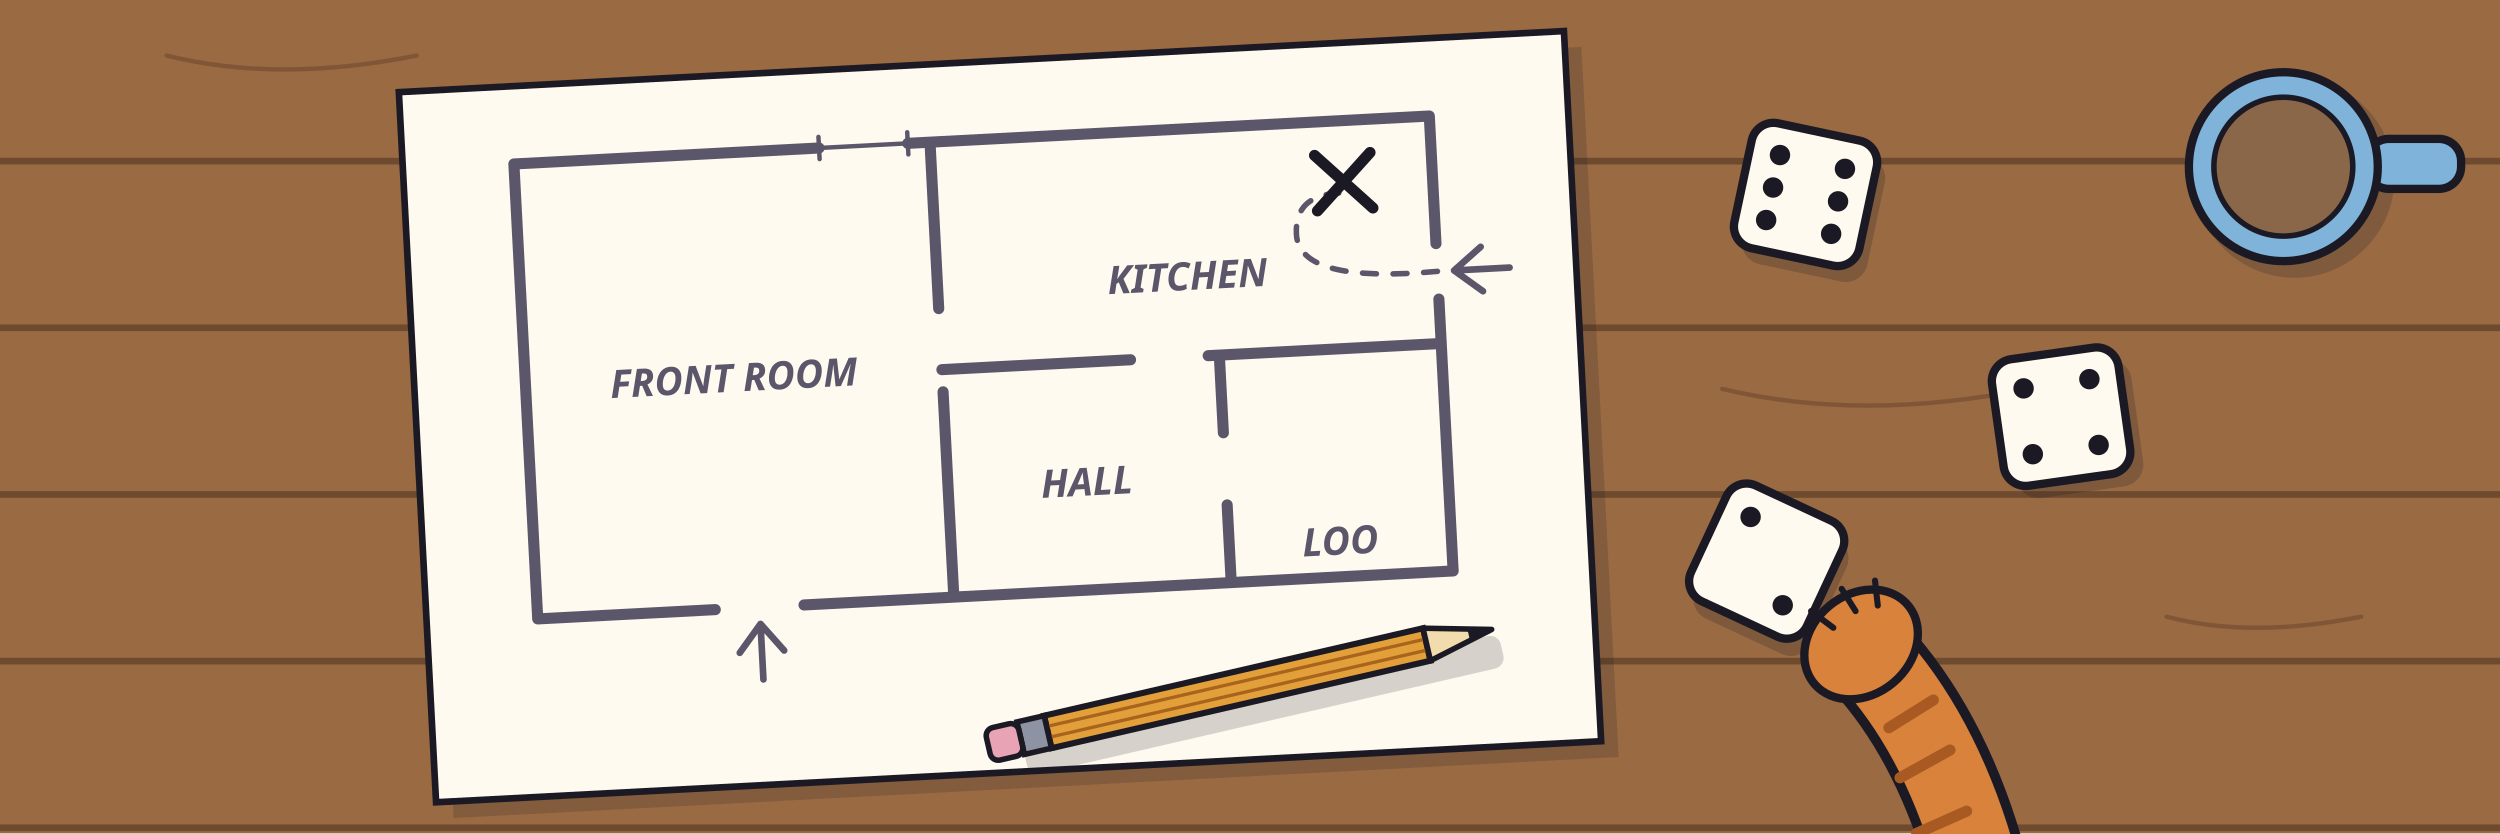
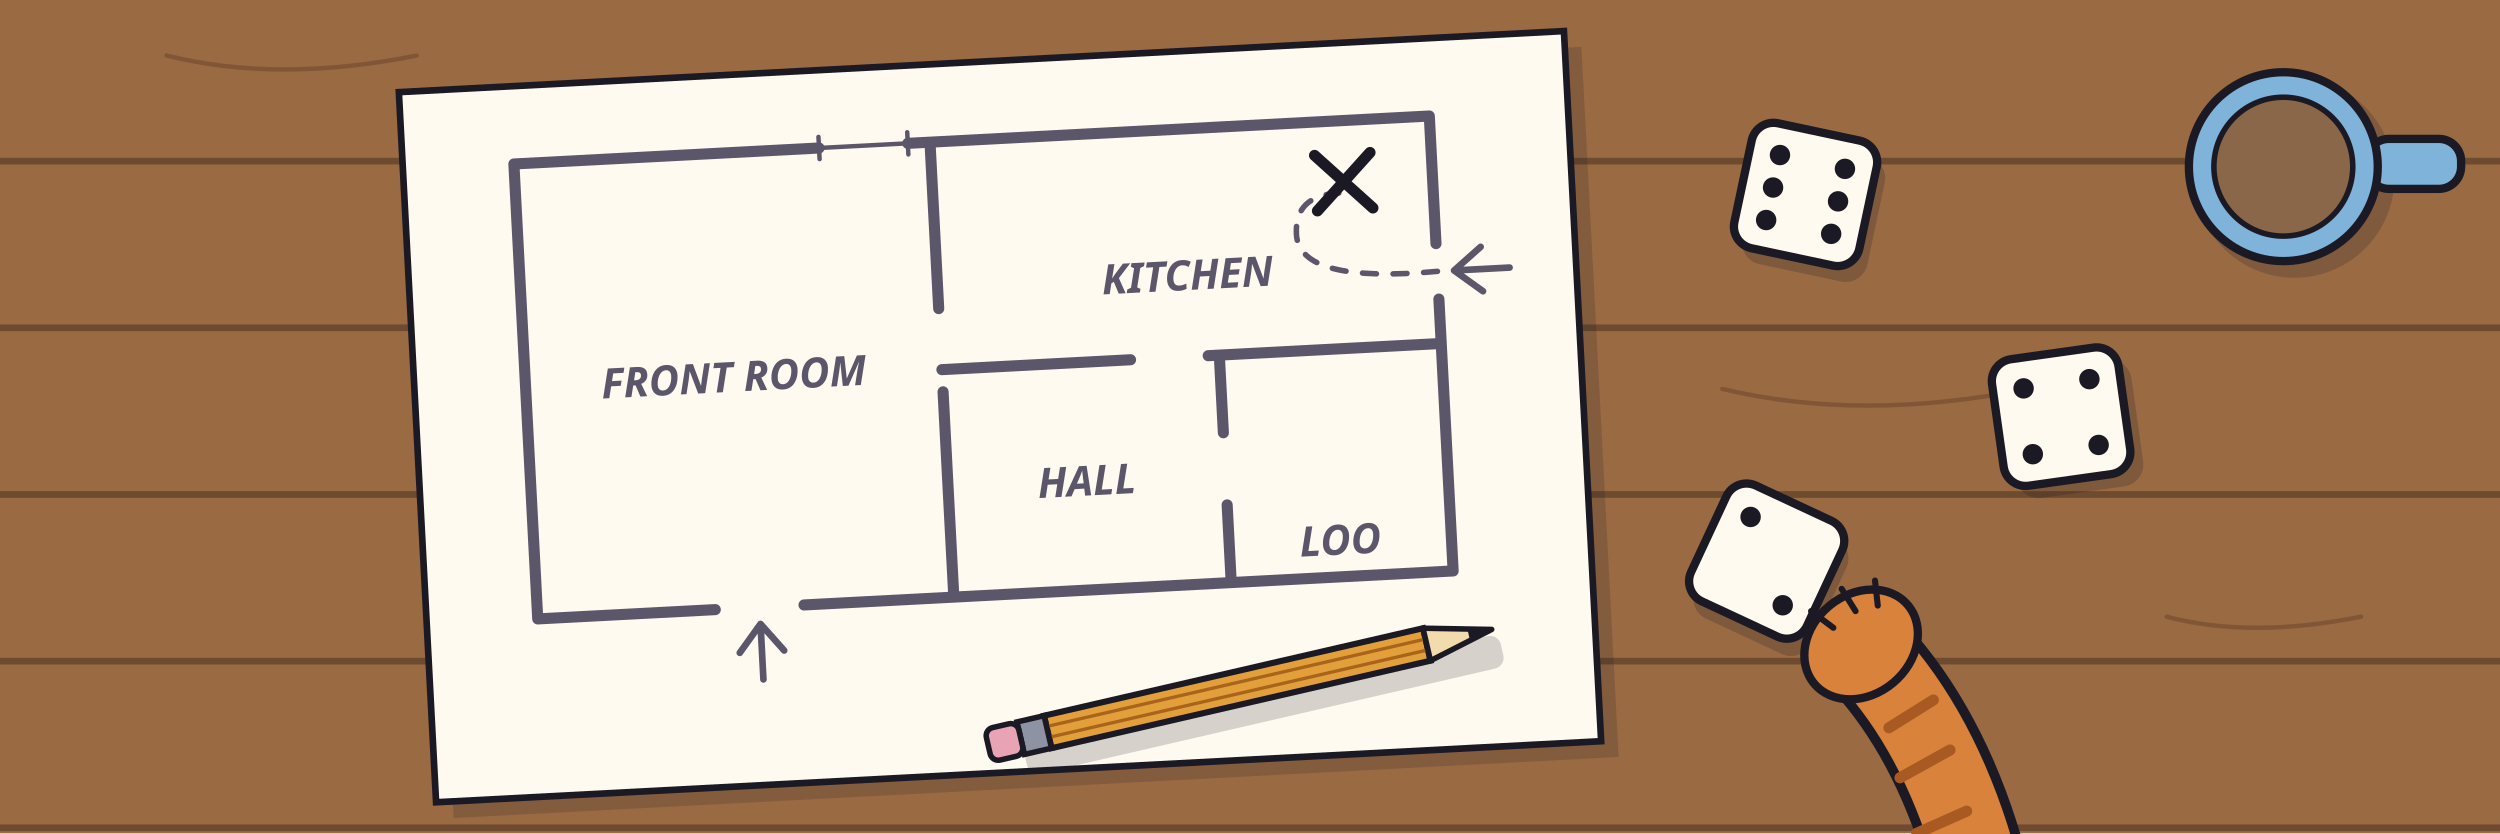
<svg xmlns="http://www.w3.org/2000/svg" viewBox="0 0 900 300" overflow="visible" role="img" aria-label="Making a house, seen from above: a pencil floor plan on a sheet of paper with a pencil lying on it, three dice and a mug of tea on the table, and a ginger paw batting one of the dice">
  <rect x="-170" y="0" width="1240" height="300" fill="#9a6a43" />
  <path d="M-170 58H1070M-170 118H1070M-170 178H1070M-170 238H1070M-170 298H1070" fill="none" stroke="#6e4a2e" stroke-width="2.4" stroke-linecap="round" stroke-linejoin="round" />
  <path d="M60 20q40 10 90 0 M620 140q50 12 110 0 M300 262q60 10 120 -2 M780 222q30 8 70 0" fill="none" stroke="#6e4a2e" stroke-width="1.6" stroke-linecap="round" stroke-linejoin="round" opacity="0.6" />
  <g transform="rotate(-3 360 150)">
    <rect x="156" y="28" width="420" height="256" fill="#1b1a24" opacity="0.18" />
    <rect x="150" y="22" width="420" height="256" fill="#fffaf0" stroke="#1b1a24" stroke-width="2.4" />
    <path d="M190 50H300 M332 50H520V96 M520 116V214H286 M254 214H190V50 M340 50V110 M340 140V214 M340 132H408 M436 132H520 M440 132V160 M440 186V214" fill="none" stroke="#5b566a" stroke-width="4" stroke-linecap="round" stroke-linejoin="round" />
    <path d="M300 46V54 M332 46V54 M300 50H332" fill="none" stroke="#5b566a" stroke-width="1.6" stroke-linecap="round" stroke-linejoin="round" />
    <path d="M270 240V222 M262 230L270 220L278 230" fill="none" stroke="#5b566a" stroke-width="2.4" stroke-linecap="round" stroke-linejoin="round" />
    <path d="M546 106H528 M536 98L526 106L536 114" fill="none" stroke="#5b566a" stroke-width="2.4" stroke-linecap="round" stroke-linejoin="round" />
    <path d="M520 106Q470 108 470 90Q470 76 486 76" fill="none" stroke="#5b566a" stroke-width="2" stroke-linecap="round" stroke-linejoin="round" stroke-dasharray="5 6" />
    <path d="M478 62L498 82M498 62L478 82" fill="none" stroke="#1b1a24" stroke-width="4" stroke-linecap="round" stroke-linejoin="round" />
-     <text x="265" y="136" text-anchor="middle" font-family="sans-serif" font-style="italic" font-weight="700" font-size="14" fill="#5b566a">FRONT ROOM</text>
-     <text x="430" y="108" text-anchor="middle" font-family="sans-serif" font-style="italic" font-weight="700" font-size="14" fill="#5b566a">KITCHEN</text>
-     <text x="390" y="180" text-anchor="middle" font-family="sans-serif" font-style="italic" font-weight="700" font-size="14" fill="#5b566a">HALL</text>
-     <text x="480" y="206" text-anchor="middle" font-family="sans-serif" font-style="italic" font-weight="700" font-size="14" fill="#5b566a">LOO</text>
+     <text x="265" y="136" text-anchor="middle" font-family="Alegreya Sans, sans-serif" font-style="italic" font-weight="700" font-size="15" fill="#5b566a">FRONT ROOM</text>
+     <text x="430" y="108" text-anchor="middle" font-family="Alegreya Sans, sans-serif" font-style="italic" font-weight="700" font-size="15" fill="#5b566a">KITCHEN</text>
+     <text x="390" y="180" text-anchor="middle" font-family="Alegreya Sans, sans-serif" font-style="italic" font-weight="700" font-size="15" fill="#5b566a">HALL</text>
+     <text x="480" y="206" text-anchor="middle" font-family="Alegreya Sans, sans-serif" font-style="italic" font-weight="700" font-size="15" fill="#5b566a">LOO</text>
    <g transform="rotate(-10 452 250)">
      <rect x="360" y="252" width="176" height="12" rx="4" fill="#1b1a24" opacity="0.18" />
      <rect x="370" y="244" width="140" height="12" fill="#e3a03a" stroke="#1b1a24" stroke-width="2.2" />
      <path d="M370 248H510 M370 252H510" fill="none" stroke="#a8641c" stroke-width="1.2" stroke-linecap="round" stroke-linejoin="round" />
      <rect x="360" y="244" width="10" height="12" fill="#8d93a3" stroke="#1b1a24" stroke-width="2" />
      <rect x="348" y="244" width="12" height="12" rx="3" fill="#e8a3b4" stroke="#1b1a24" stroke-width="2" />
      <path d="M510 244L534 250L510 256Z" fill="#f2dcae" stroke="#1b1a24" stroke-width="2" stroke-linecap="round" stroke-linejoin="round" />
      <path d="M526 248L534 250L526 252Z" fill="#1b1a24" stroke="#1b1a24" stroke-width="1" stroke-linecap="round" stroke-linejoin="round" />
    </g>
  </g>
  <g transform="translate(650 70) rotate(12)">
    <rect x="-19" y="-18" width="46" height="46" rx="8" fill="#1b1a24" opacity="0.22" />
    <rect x="-23" y="-23" width="46" height="46" rx="8" fill="#fffaf0" stroke="#1b1a24" stroke-width="3" />
    <circle cx="-11.96" cy="-11.96" r="3.68" fill="#1b1a24" />
    <circle cx="11.96" cy="-11.96" r="3.68" fill="#1b1a24" />
    <circle cx="-11.96" cy="0" r="3.68" fill="#1b1a24" />
    <circle cx="11.96" cy="0" r="3.68" fill="#1b1a24" />
    <circle cx="-11.96" cy="11.96" r="3.68" fill="#1b1a24" />
    <circle cx="11.96" cy="11.96" r="3.68" fill="#1b1a24" />
  </g>
  <g transform="translate(742 150) rotate(-8)">
    <rect x="-19" y="-18" width="46" height="46" rx="8" fill="#1b1a24" opacity="0.22" />
    <rect x="-23" y="-23" width="46" height="46" rx="8" fill="#fffaf0" stroke="#1b1a24" stroke-width="3" />
    <circle cx="-11.96" cy="-11.96" r="3.68" fill="#1b1a24" />
    <circle cx="11.96" cy="-11.96" r="3.68" fill="#1b1a24" />
    <circle cx="-11.96" cy="11.96" r="3.68" fill="#1b1a24" />
    <circle cx="11.96" cy="11.96" r="3.68" fill="#1b1a24" />
  </g>
  <g transform="translate(636 202) rotate(25)">
    <rect x="-19" y="-18" width="46" height="46" rx="8" fill="#1b1a24" opacity="0.22" />
    <rect x="-23" y="-23" width="46" height="46" rx="8" fill="#fffaf0" stroke="#1b1a24" stroke-width="3" />
    <circle cx="-11.96" cy="-11.96" r="3.68" fill="#1b1a24" />
    <circle cx="11.96" cy="11.96" r="3.68" fill="#1b1a24" />
  </g>
  <circle cx="826" cy="64" r="36" fill="#1b1a24" opacity="0.2" />
  <rect x="852" y="50" width="34" height="18" rx="8" fill="#7fb3d9" stroke="#1b1a24" stroke-width="3" />
  <circle cx="822" cy="60" r="34" fill="#7fb3d9" stroke="#1b1a24" stroke-width="3" />
  <circle cx="822" cy="60" r="25" fill="#8a6748" stroke="#1b1a24" stroke-width="2" />
  <path d="M712 312Q700 268 676 240" fill="none" stroke="#1b1a24" stroke-width="36" stroke-linecap="round" stroke-linejoin="round" />
  <path d="M712 312Q700 268 676 240" fill="none" stroke="#d9823b" stroke-width="29" stroke-linecap="round" stroke-linejoin="round" />
  <path d="M690 300l18 -8 M684 280l18 -10 M680 262l16 -10" fill="none" stroke="#a85a22" stroke-width="4" stroke-linecap="round" stroke-linejoin="round" />
  <ellipse cx="670" cy="232" rx="22" ry="18" fill="#d9823b" stroke="#1b1a24" stroke-width="3" transform="rotate(-40 670 232)" />
  <path d="M660 226l-8 -6 M668 220l-5 -8 M676 218l-1 -9" fill="none" stroke="#1b1a24" stroke-width="2.2" stroke-linecap="round" stroke-linejoin="round" />
</svg>
